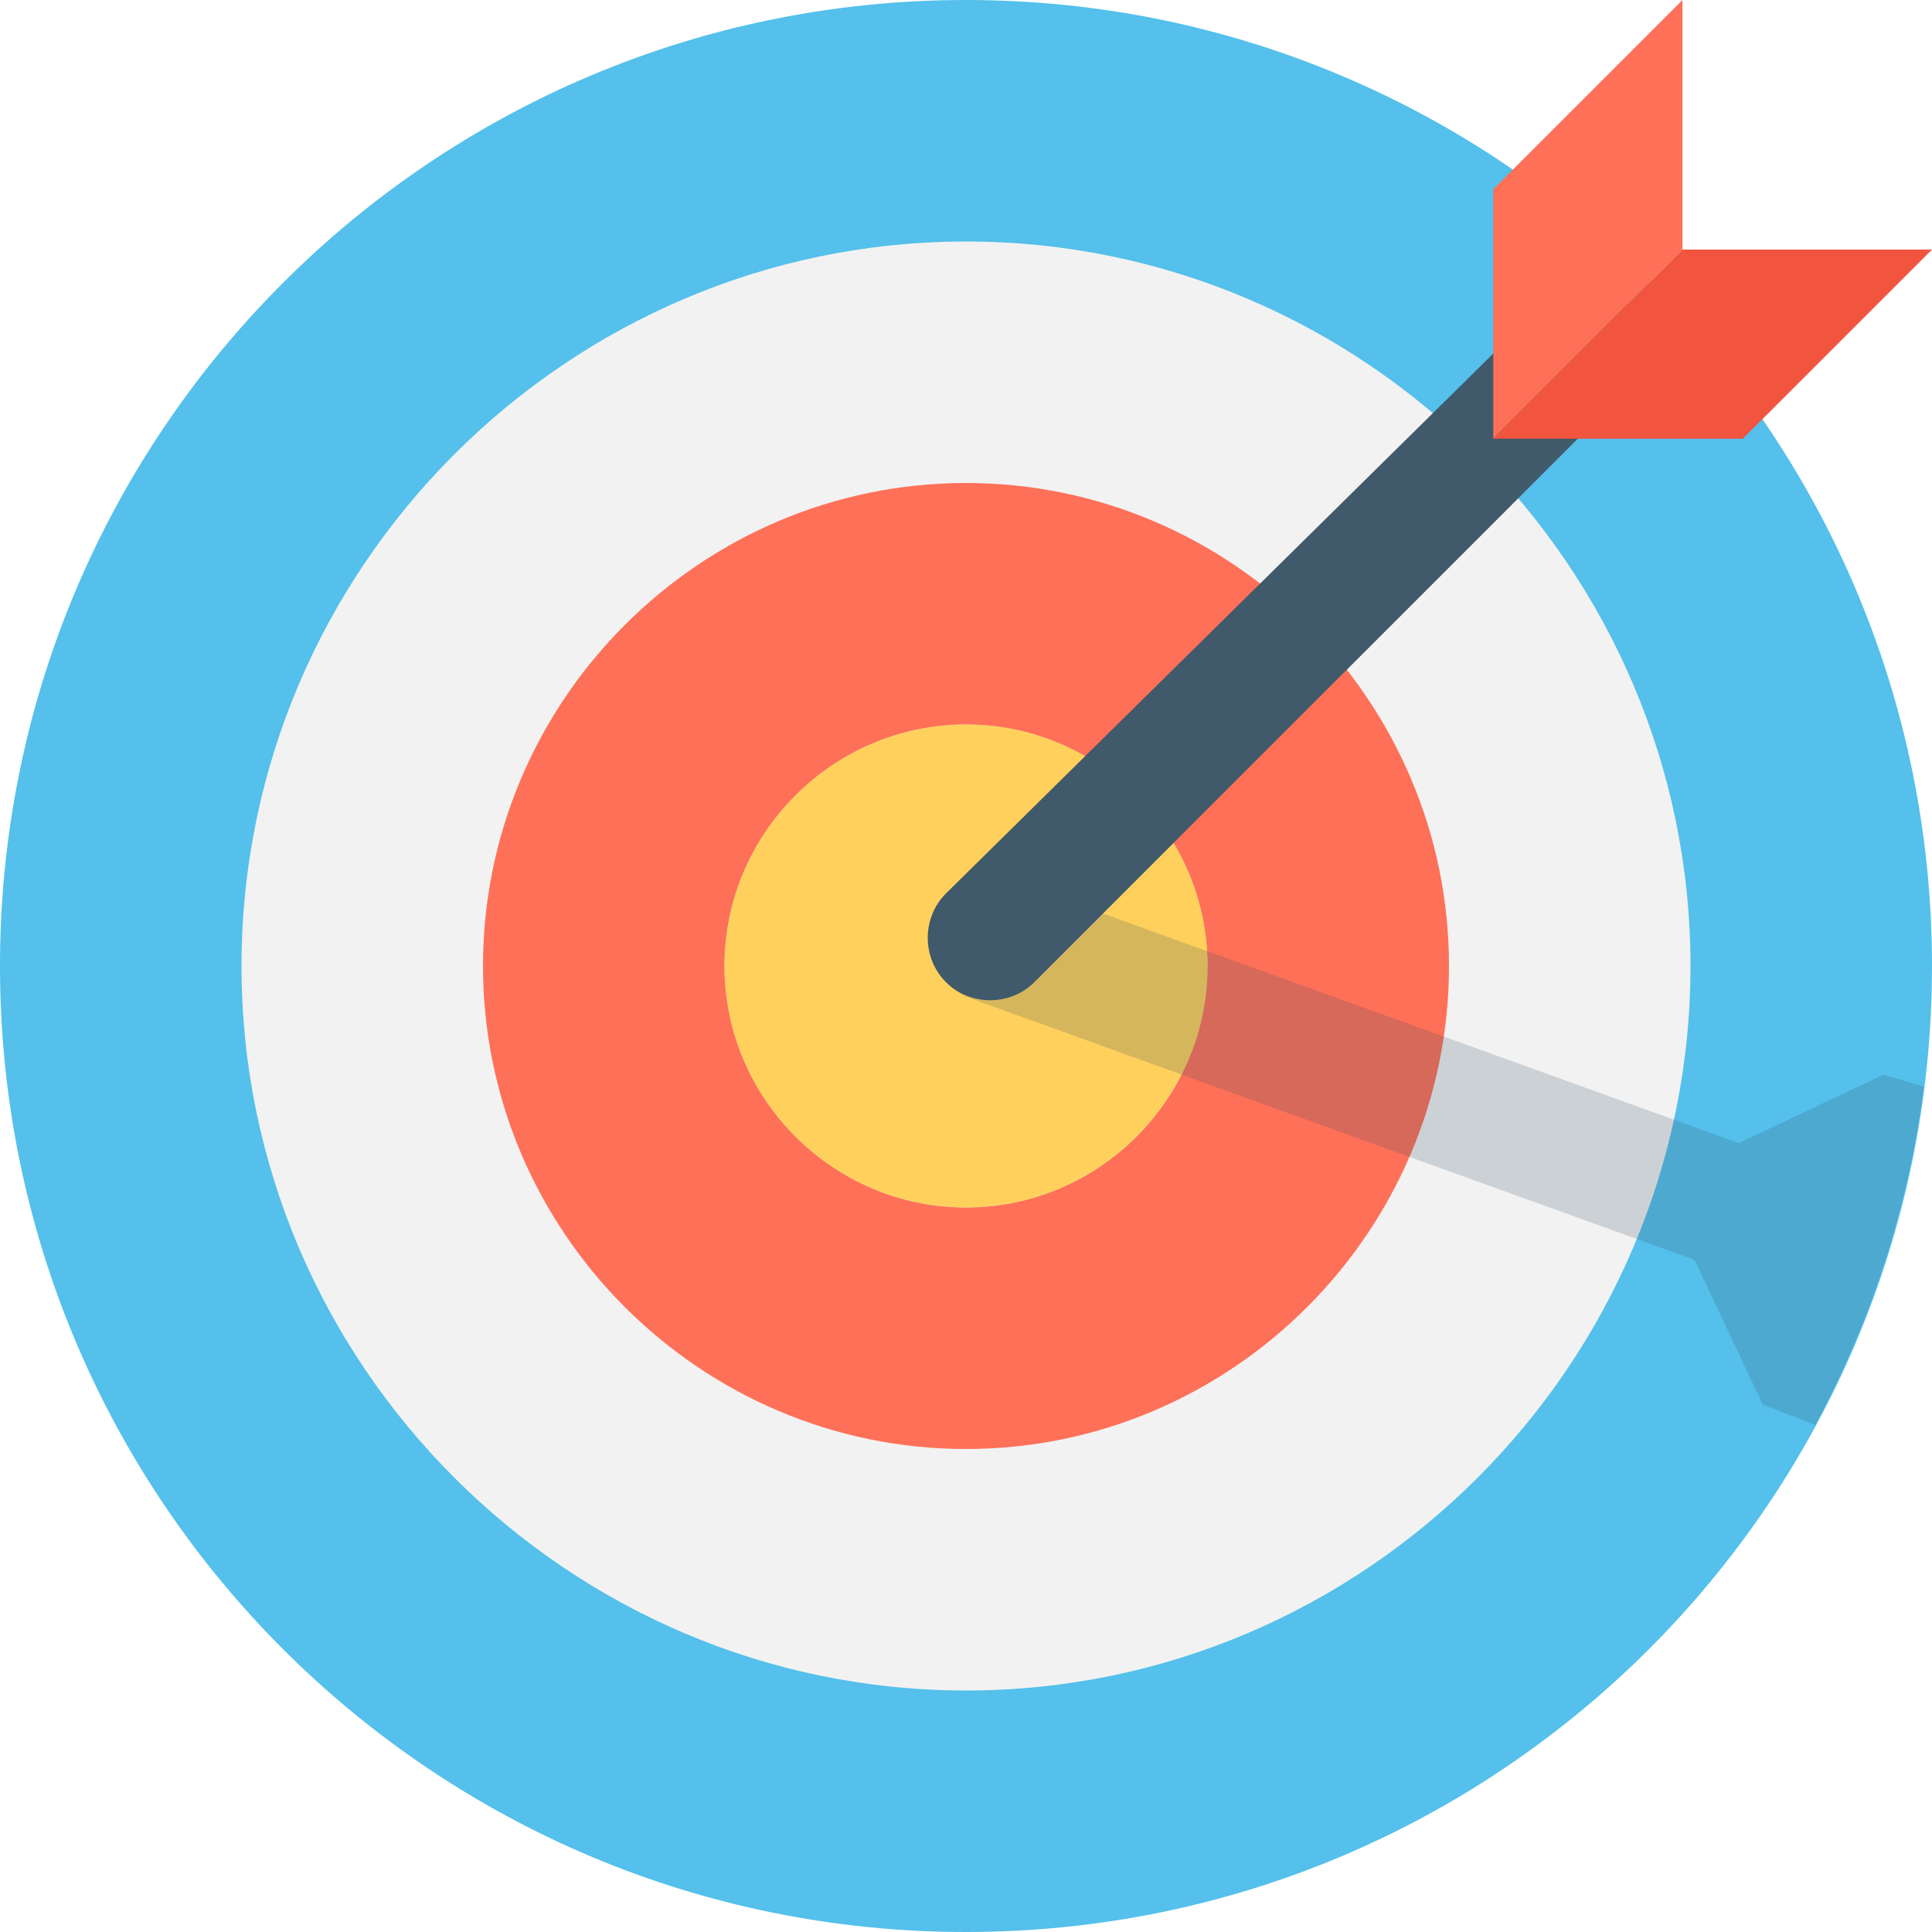
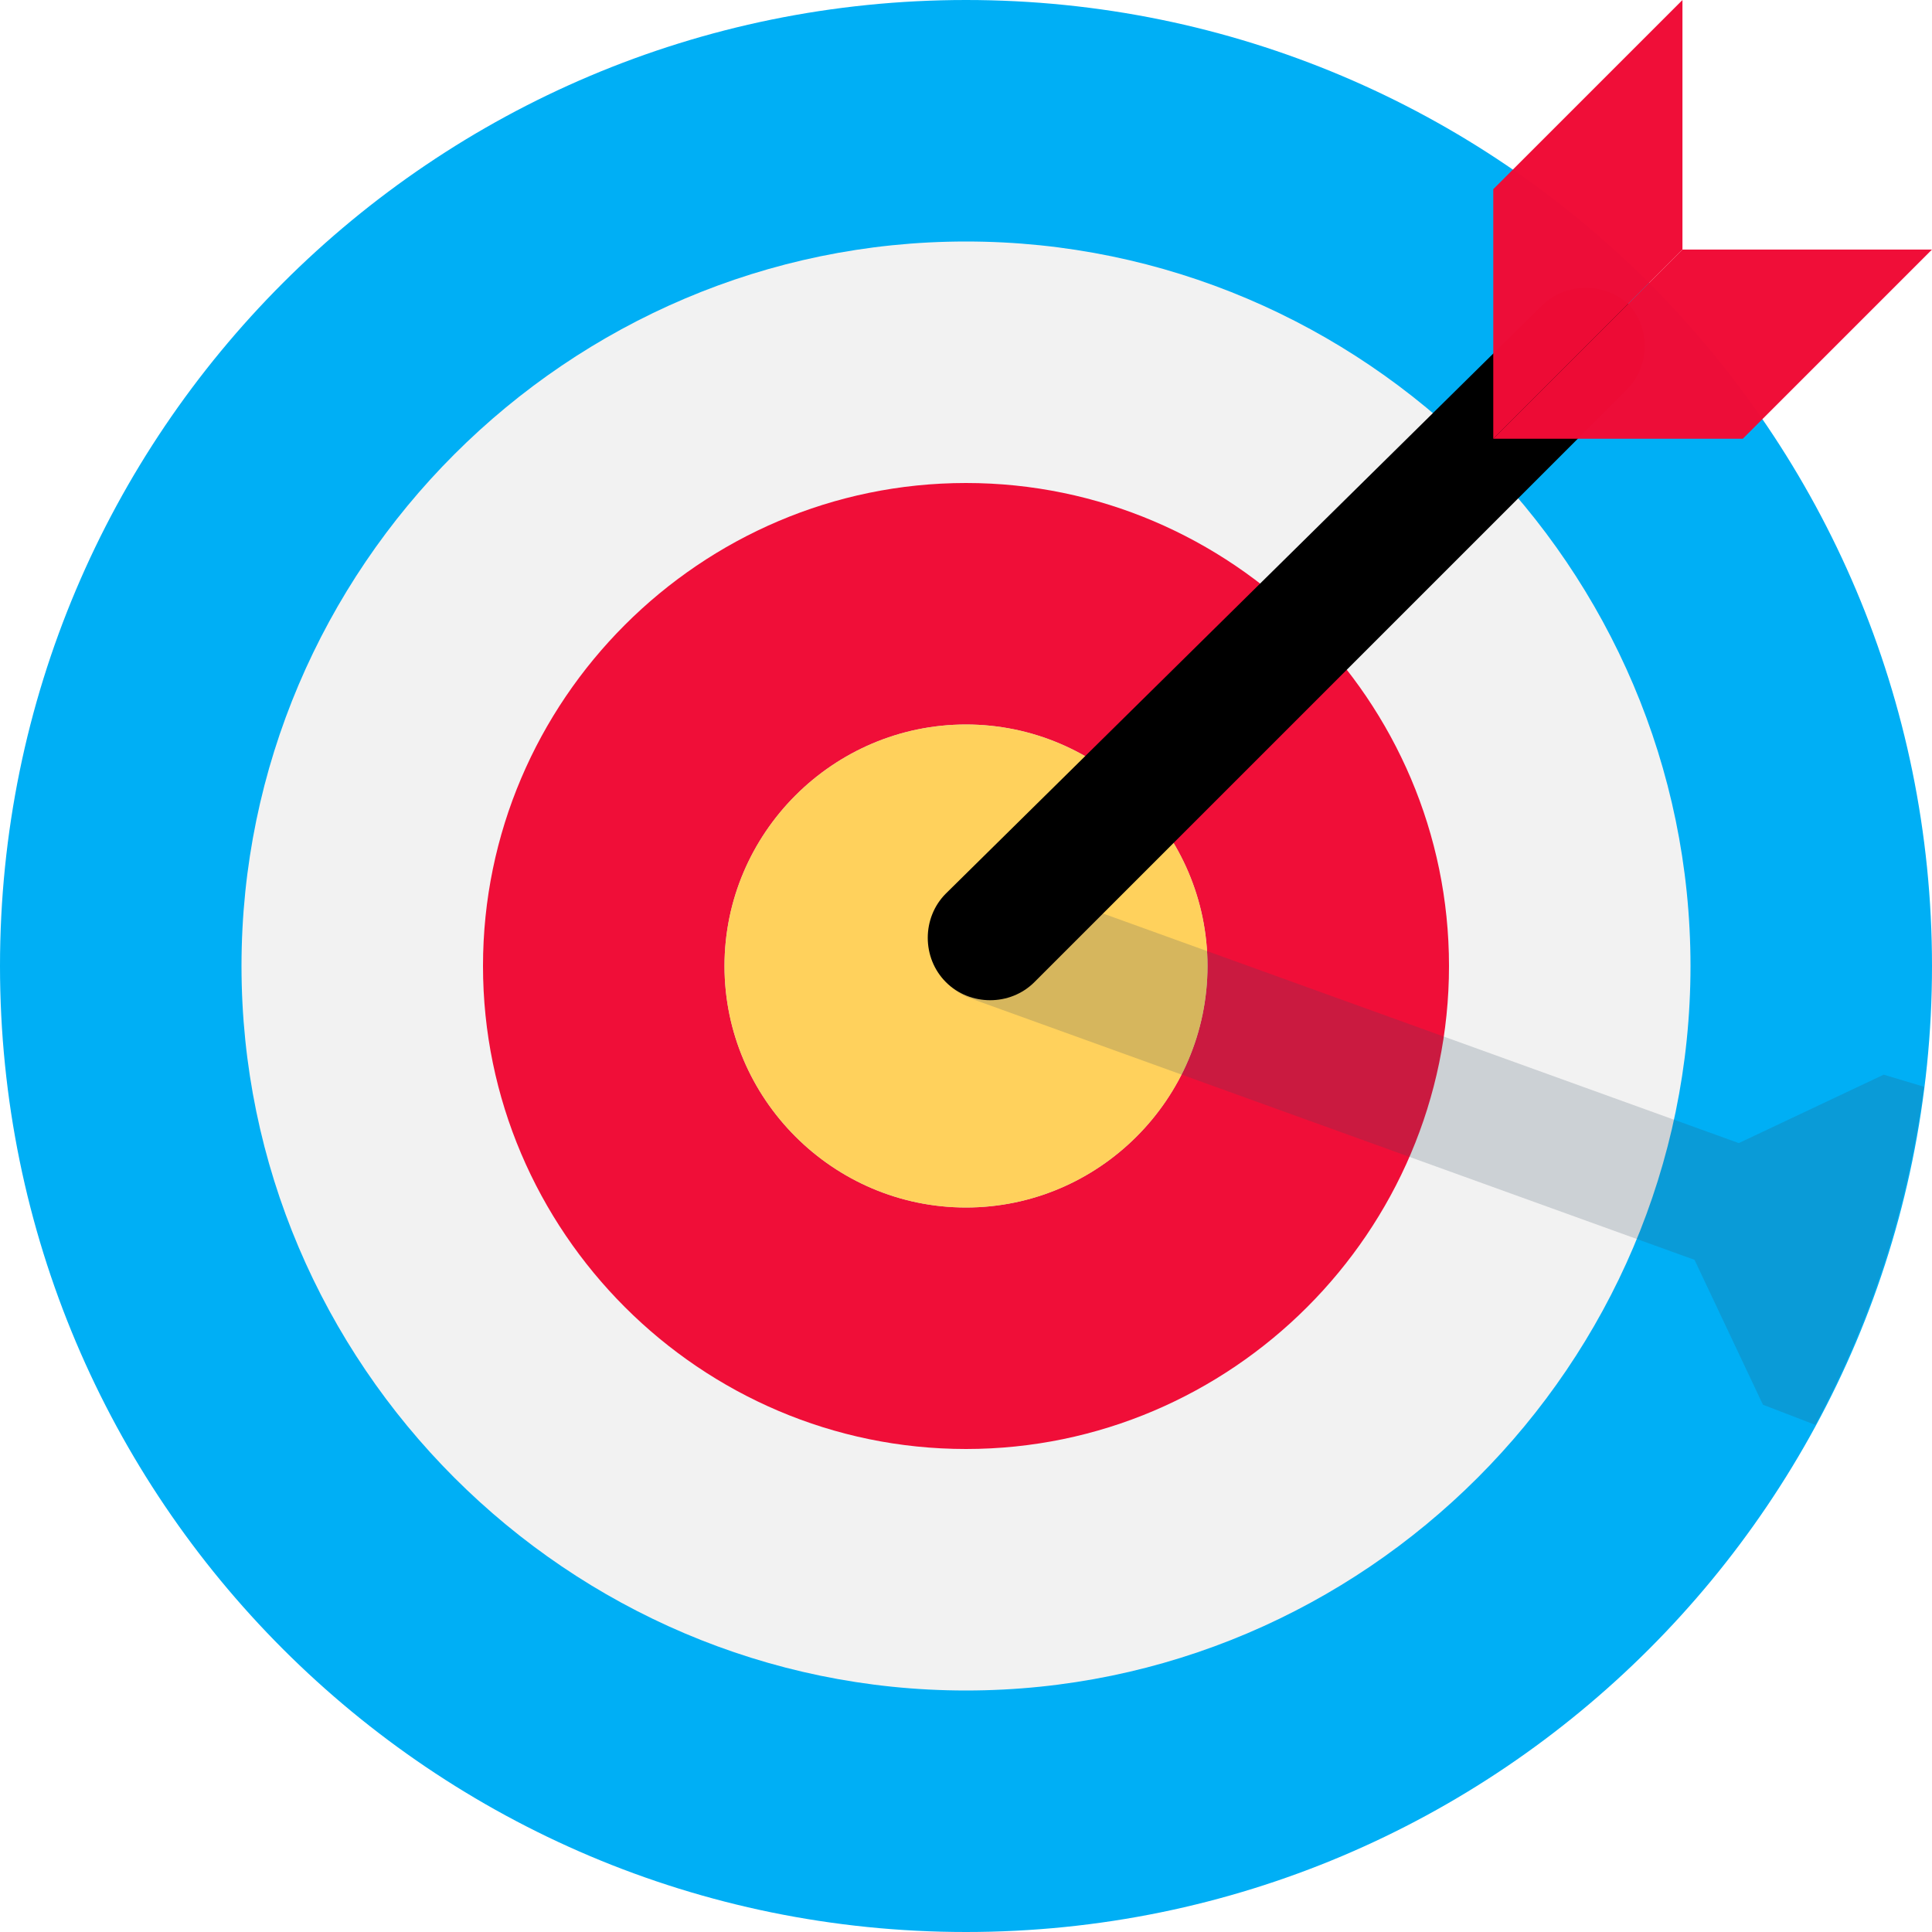
<svg xmlns="http://www.w3.org/2000/svg" version="1.1" id="Capa_1" x="0px" y="0px" viewBox="0 0 512 512" style="enable-background:new 0 0 512 512;" xml:space="preserve">
-   <circle style="fill:#54C0EB;" cx="256" cy="256" r="256" />
+   <circle style="fill:#00aff5;" cx="256" cy="256" r="256" />
  <path style="fill:#F2F2F2;" d="M256,448c-105.6,0-192-86.4-192-192S150.4,64,256,64s192,86.4,192,192S361.6,448,256,448z" />
-   <path style="fill:#FF7058;" d="M256,384c-70.4,0-128-57.6-128-128s57.6-128,128-128s128,57.6,128,128S326.4,384,256,384z" />
+   <path style="fill:#ef0c36fc;" d="M256,384c-70.4,0-128-57.6-128-128s57.6-128,128-128s128,57.6,128,128S326.4,384,256,384z" />
  <path style="fill:#CDD6E0;" d="M256,320c-35.2,0-64-28.8-64-64s28.8-64,64-64s64,28.8,64,64S291.2,320,256,320z" />
  <path style="fill:#FFD15C;" d="M256,320c-35.2,0-64-28.8-64-64s28.8-64,64-64s64,28.8,64,64S291.2,320,256,320z" />
  <path style="opacity:0.2;fill:#334A5E;enable-background:new    ;" d="M509.867,288c-4.267,32-13.867,61.867-28.8,89.6  l-13.867-5.333l-18.133-38.4l-192-69.333c-8.533-3.2-12.8-12.8-9.6-21.333s12.8-12.8,21.333-9.6l192,69.333l38.4-18.133L509.867,288  z" />
-   <path style="fill:#40596B;" d="M430.933,103.467l-156.8,156.8c-6.4,6.4-17.067,6.4-23.467,0l0,0c-6.4-6.4-6.4-17.067,0-23.467  L408.533,81.067c6.4-6.4,17.067-6.4,23.467,0l0,0C437.333,87.467,437.333,97.067,430.933,103.467z" />
-   <polygon style="fill:#FF7058;" points="445.867,66.133 395.733,116.267 395.733,50.133 445.867,0 " />
-   <polygon style="fill:#F1543F;" points="461.867,116.267 512,66.133 445.867,66.133 395.733,116.267 " />
+   <path style="fill:#000000;" d="M430.933,103.467l-156.8,156.8c-6.4,6.4-17.067,6.4-23.467,0l0,0c-6.4-6.4-6.4-17.067,0-23.467  L408.533,81.067c6.4-6.4,17.067-6.4,23.467,0l0,0C437.333,87.467,437.333,97.067,430.933,103.467z" />
+   <polygon style="fill:#ef0c36fc;" points="445.867,66.133 395.733,116.267 395.733,50.133 445.867,0 " />
+   <polygon style="fill:#ef0c36fc;" points="461.867,116.267 512,66.133 445.867,66.133 395.733,116.267 " />
  <g>
</g>
  <g>
</g>
  <g>
</g>
  <g>
</g>
  <g>
</g>
  <g>
</g>
  <g>
</g>
  <g>
</g>
  <g>
</g>
  <g>
</g>
  <g>
</g>
  <g>
</g>
  <g>
</g>
  <g>
</g>
  <g>
</g>
</svg>
